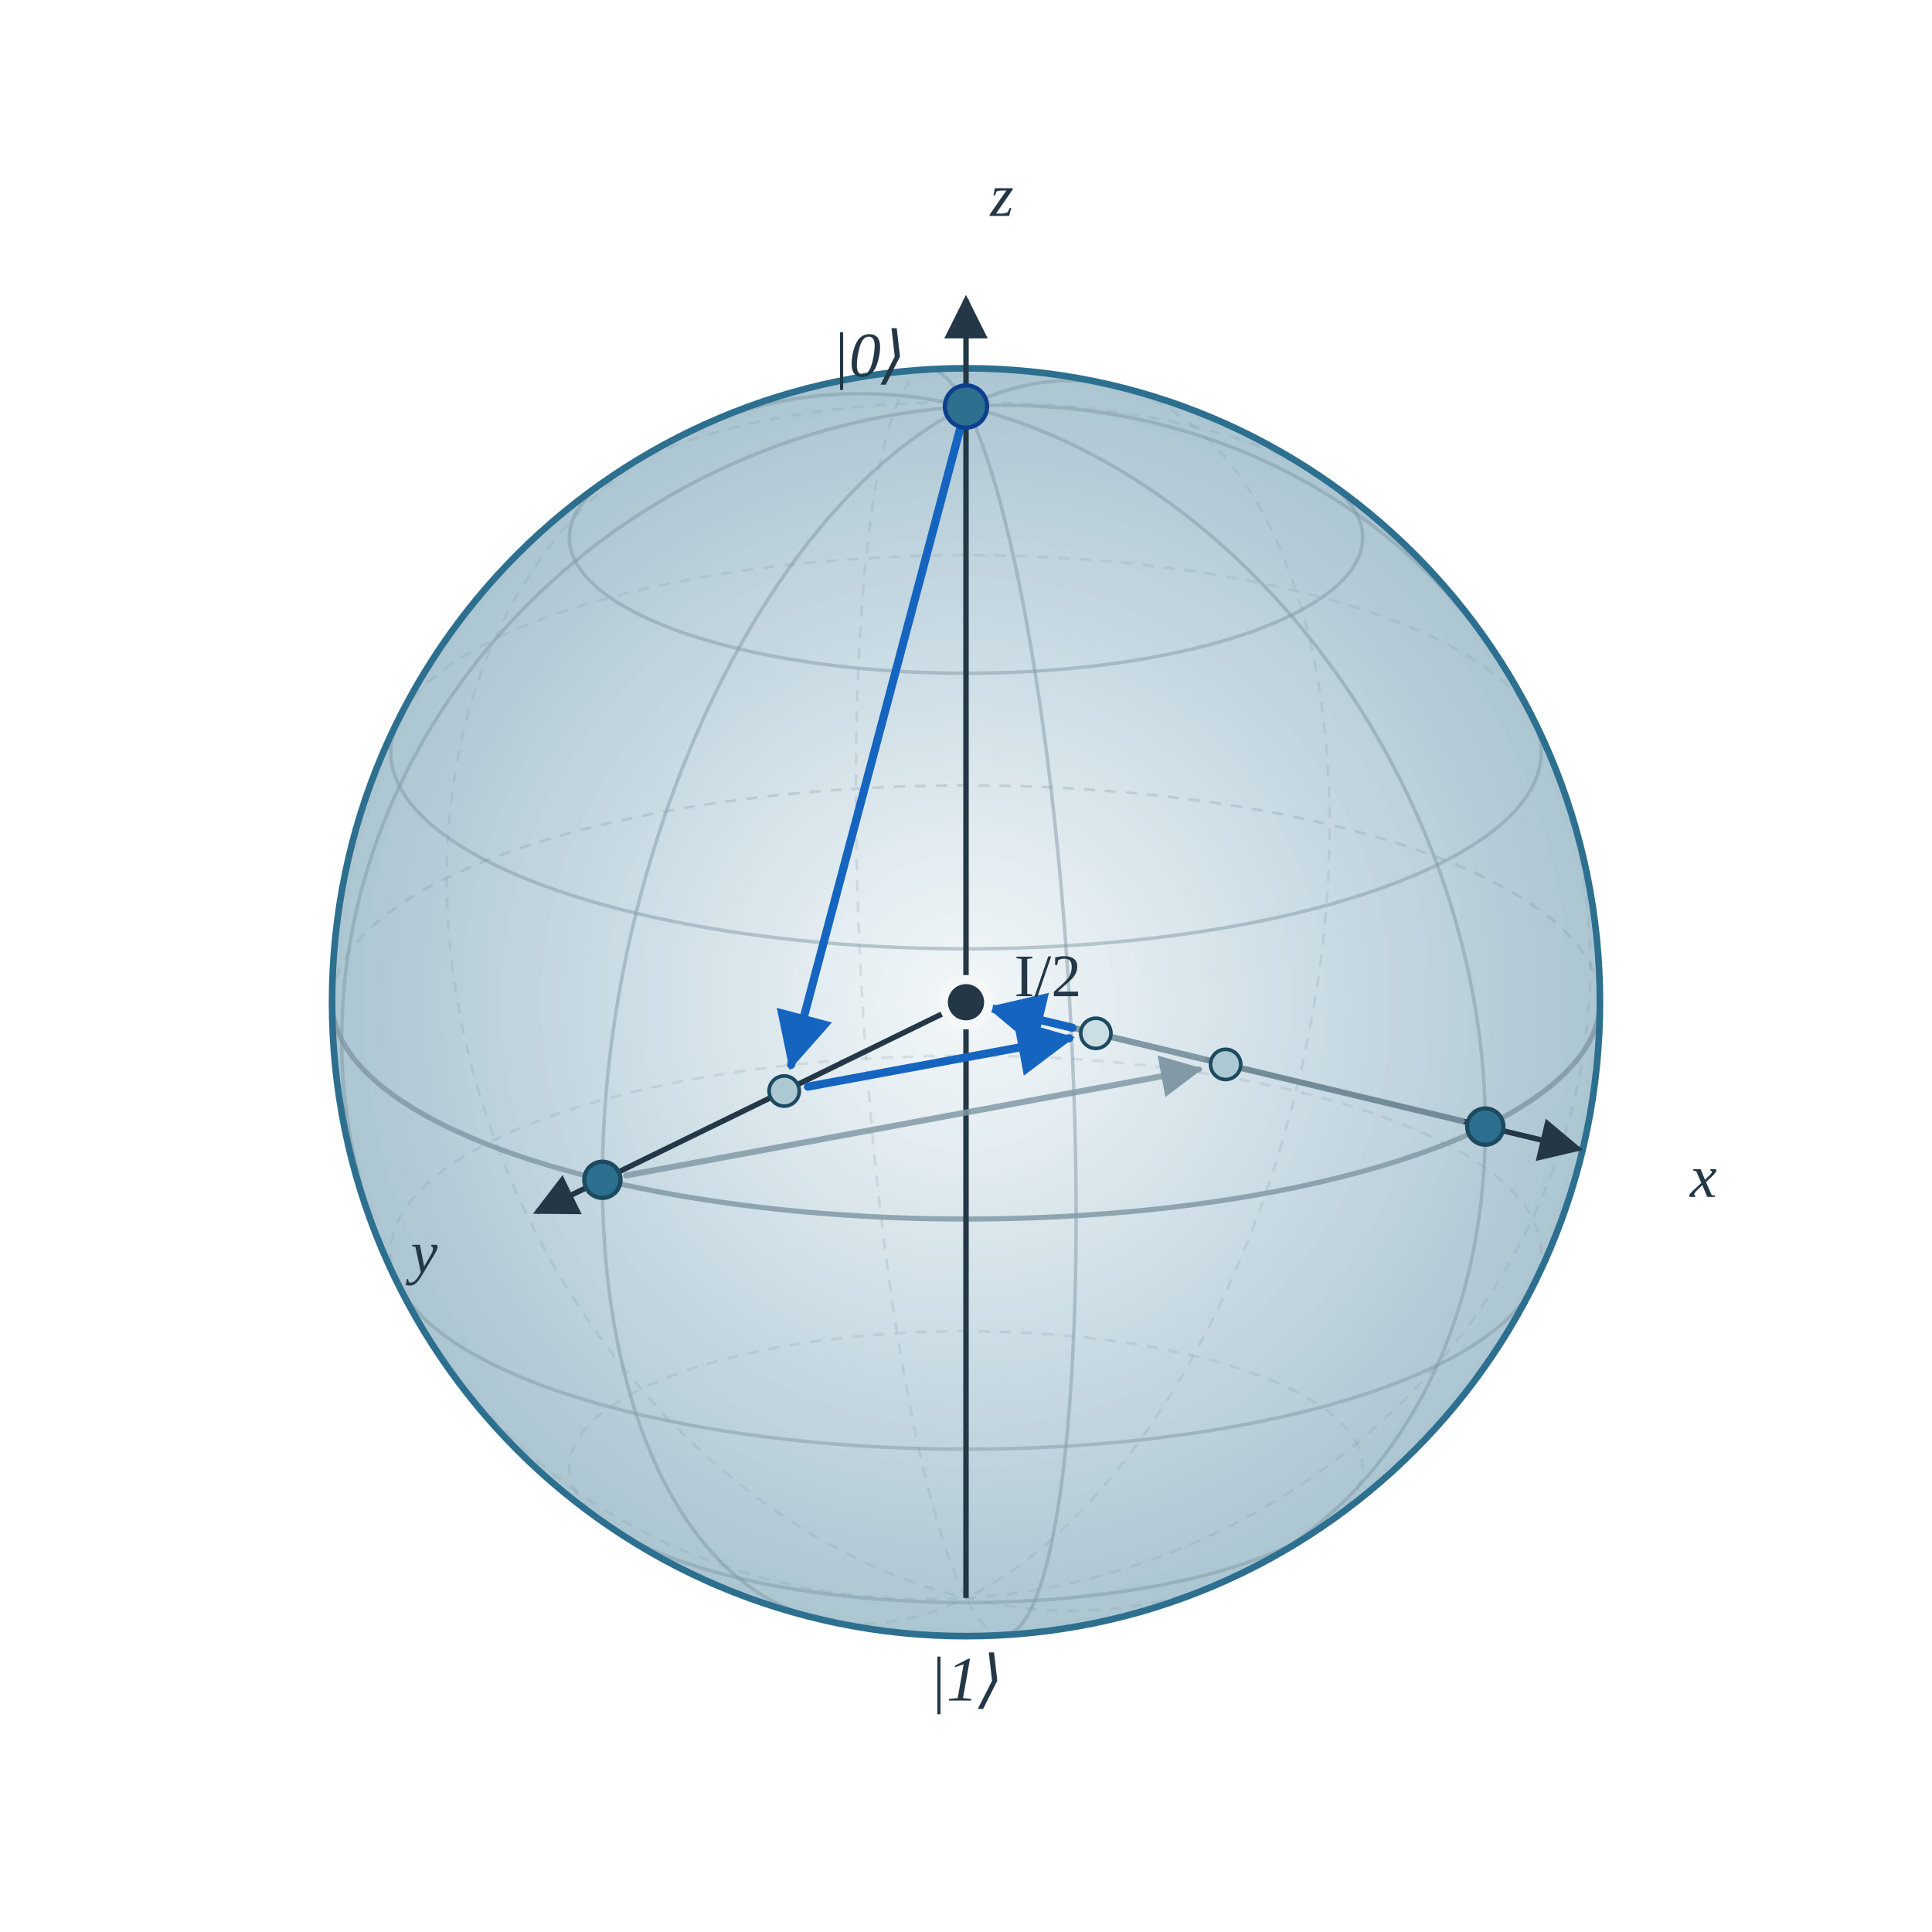
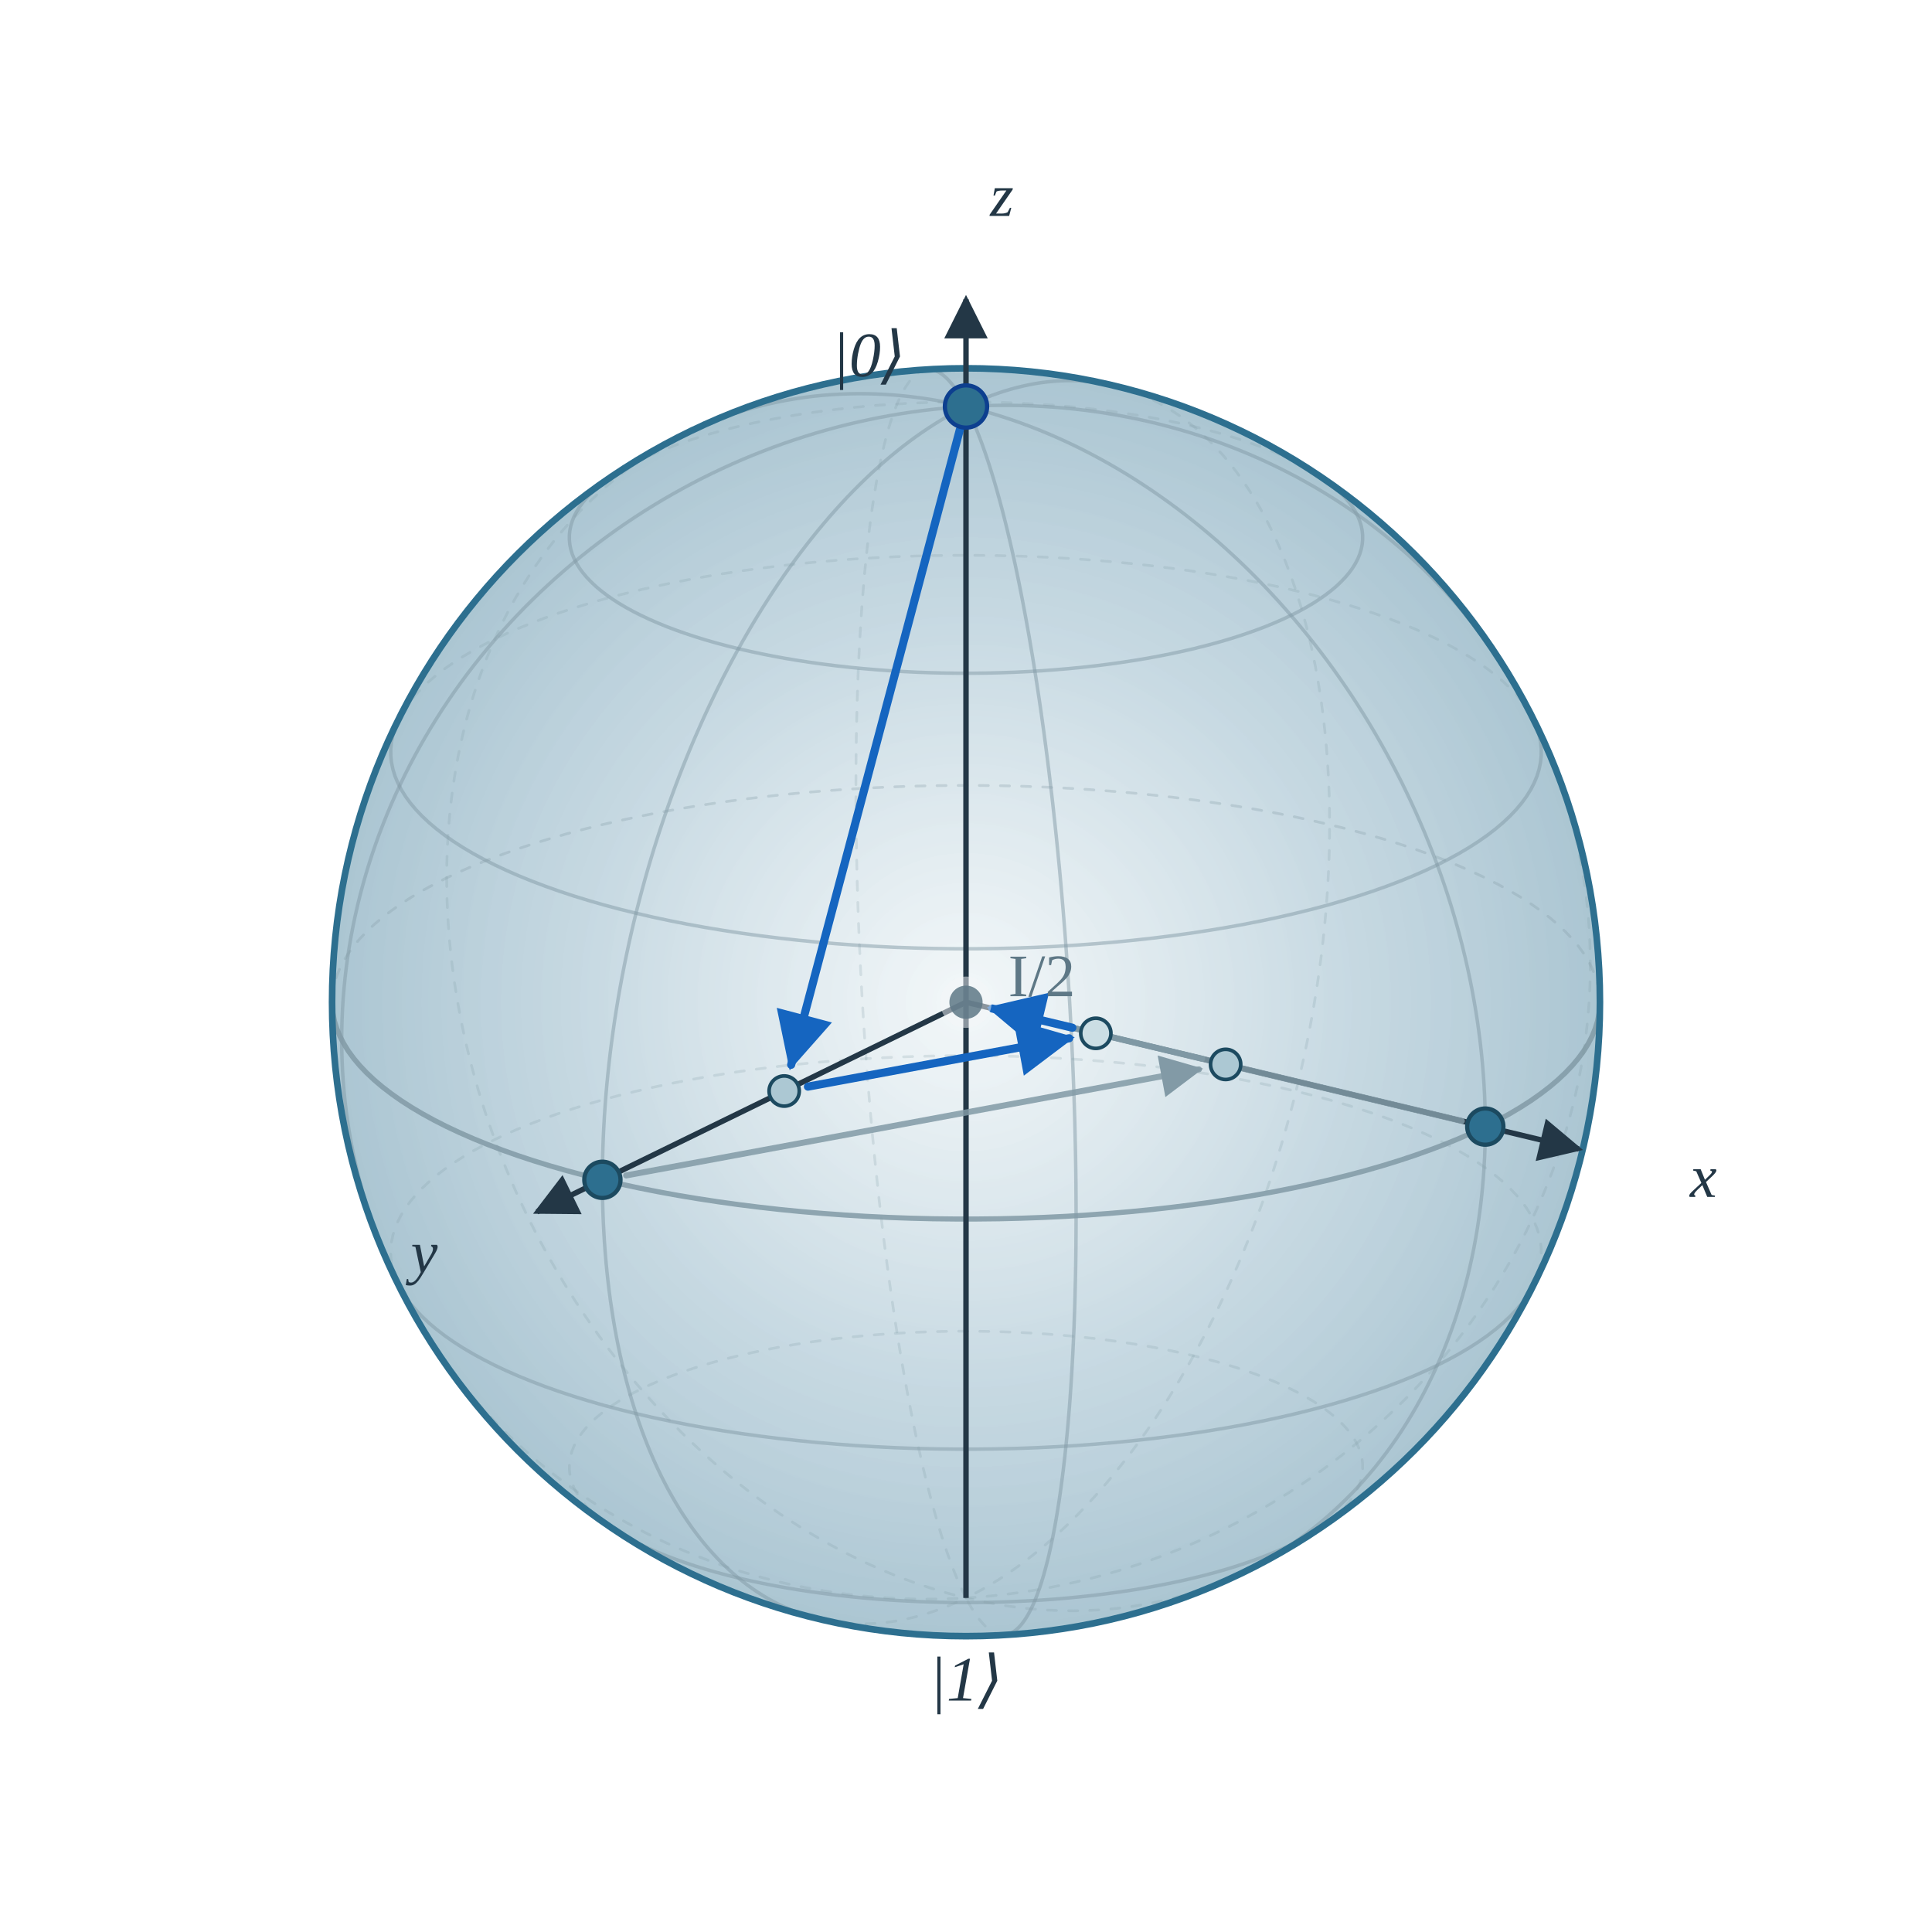
<svg xmlns="http://www.w3.org/2000/svg" viewBox="0 0 640 640" font-family="Georgia, 'Times New Roman', serif" role="img" aria-label="The maximal qubit root S driving Bloch vectors to the centre in stages" data-cx="320" data-cy="332" data-r="210" data-alpha-deg="35" data-elev-deg="20">
  <defs>
    <marker id="arrow" viewBox="0 0 10 10" refX="9" refY="5" markerWidth="8" markerHeight="8" orient="auto-start-reverse">
      <path d="M 0 0 L 10 5 L 0 10 z" fill="#233746" />
    </marker>
    <marker id="arrowG" viewBox="0 0 10 10" refX="9" refY="5" markerWidth="7" markerHeight="7" orient="auto-start-reverse">
      <path d="M 0 0 L 10 5 L 0 10 z" fill="#829aa6" />
    </marker>
    <marker id="arrowB" viewBox="0 0 10 10" refX="9" refY="5" markerWidth="7" markerHeight="7" orient="auto-start-reverse">
      <path d="M 0 0 L 10 5 L 0 10 z" fill="#1565c0" />
    </marker>
    <radialGradient id="purity" cx="320" cy="332" r="210" gradientUnits="userSpaceOnUse">
      <stop offset="0%" stop-color="#d6e5ea" stop-opacity="0.30" />
      <stop offset="60%" stop-color="#5f93ad" stop-opacity="0.35" />
      <stop offset="100%" stop-color="#2d6f8f" stop-opacity="0.40" />
    </radialGradient>
  </defs>
  <circle cx="320.0" cy="332.0" r="210.0" fill="url(#purity)" stroke="none" />
  <g>
    <polyline points="439.10,159.08 440.97,160.52 442.69,161.97 444.25,163.45 445.67,164.94 446.94,166.45 448.05,167.97 449.00,169.50 449.80,171.05 450.43,172.60 450.91,174.16 451.23,175.73 451.39,177.29 451.39,178.86 451.23,180.43 450.91,182.00 450.43,183.56 449.80,185.11 449.00,186.65 448.05,188.19 446.94,189.71 445.67,191.22 444.25,192.71 442.69,194.19 440.97,195.64 439.10,197.07 437.09,198.48 434.94,199.87 432.64,201.23 430.21,202.56 427.65,203.86 424.95,205.13 422.13,206.36 419.18,207.57 416.11,208.73 412.92,209.86 409.62,210.95 406.22,212.00 402.70,213.01 399.09,213.97 395.38,214.90 391.57,215.77 387.68,216.60 383.71,217.39 379.66,218.13 375.54,218.81 371.35,219.45 367.09,220.04 362.78,220.58 358.42,221.06 354.01,221.49 349.56,221.87 345.07,222.20 340.56,222.47 336.02,222.69 331.45,222.85 326.88,222.96 322.29,223.02 317.71,223.02 313.12,222.96 308.55,222.85 303.98,222.69 299.44,222.47 294.93,222.20 290.44,221.87 285.99,221.49 281.58,221.06 277.22,220.58 272.91,220.04 268.65,219.45 264.46,218.81 260.34,218.13 256.29,217.39 252.32,216.60 248.43,215.77 244.62,214.90 240.91,213.97 237.30,213.01 233.78,212.00 230.38,210.95 227.08,209.86 223.89,208.73 220.82,207.57 217.87,206.36 215.05,205.13 212.35,203.86 209.79,202.56 207.36,201.23 205.06,199.87 202.91,198.48 200.90,197.07 199.03,195.64 197.31,194.19 195.75,192.71 194.33,191.22 193.06,189.71 191.95,188.19 191.00,186.65 190.20,185.11 189.57,183.56 189.09,182.00 188.77,180.43 188.61,178.86 188.61,177.29 188.77,175.73 189.09,174.16 189.57,172.60 190.20,171.05 191.00,169.50 191.95,167.97 193.06,166.45 194.33,164.94 195.75,163.45 197.31,161.97 199.03,160.52 200.90,159.08 202.91,157.67" fill="none" stroke="#829aa6" stroke-width="1.15" stroke-opacity="0.5" stroke-linecap="round" stroke-linejoin="round" />
    <polyline points="202.91,157.67 205.06,156.29 207.36,154.93 209.79,153.60 212.35,152.30 215.05,151.03 217.87,149.79 220.82,148.59 223.89,147.43 227.08,146.30 230.38,145.21 233.78,144.16 237.30,143.15 240.91,142.18 244.62,141.26 248.43,140.38 252.32,139.55 256.29,138.77 260.34,138.03 264.46,137.34 268.65,136.71 272.91,136.12 277.22,135.58 281.58,135.10 285.99,134.66 290.44,134.28 294.93,133.96 299.44,133.69 303.98,133.47 308.55,133.30 313.12,133.19 317.71,133.14 322.29,133.14 326.88,133.19 331.45,133.30 336.02,133.47 340.56,133.69 345.07,133.96 349.56,134.28 354.01,134.66 358.42,135.10 362.78,135.58 367.09,136.12 371.35,136.71 375.54,137.34 379.66,138.03 383.71,138.77 387.68,139.55 391.57,140.38 395.38,141.26 399.09,142.18 402.70,143.15 406.22,144.16 409.62,145.21 412.92,146.30 416.11,147.43 419.18,148.59 422.13,149.79 424.95,151.03 427.65,152.30 430.21,153.60 432.64,154.93 434.94,156.29 437.09,157.67 439.10,159.08" fill="none" stroke="#829aa6" stroke-width="0.9" stroke-opacity="0.22" stroke-dasharray="3,4" stroke-linecap="round" stroke-linejoin="round" />
    <polyline points="508.23,238.92 509.16,241.18 509.85,243.44 510.32,245.71 510.55,247.98 510.55,250.26 510.32,252.53 509.85,254.80 509.16,257.06 508.23,259.32 507.08,261.56 505.70,263.78 504.09,265.99 502.25,268.18 500.20,270.34 497.92,272.48 495.43,274.59 492.72,276.67 489.81,278.71 486.69,280.72 483.36,282.69 479.83,284.62 476.11,286.51 472.20,288.35 468.11,290.14 463.83,291.88 459.38,293.57 454.76,295.21 449.98,296.79 445.03,298.31 439.94,299.78 434.69,301.18 429.31,302.51 423.80,303.79 418.16,304.99 412.40,306.13 406.52,307.20 400.54,308.19 394.47,309.12 388.30,309.97 382.05,310.75 375.72,311.45 369.33,312.08 362.87,312.63 356.36,313.10 349.81,313.50 343.23,313.82 336.61,314.05 329.97,314.21 323.33,314.29 316.67,314.29 310.03,314.21 303.39,314.05 296.77,313.82 290.19,313.50 283.64,313.10 277.13,312.63 270.67,312.08 264.28,311.45 257.95,310.75 251.70,309.97 245.53,309.12 239.46,308.19 233.48,307.20 227.60,306.13 221.84,304.99 216.20,303.79 210.69,302.51 205.31,301.18 200.06,299.78 194.97,298.31 190.02,296.79 185.24,295.21 180.62,293.57 176.17,291.88 171.89,290.14 167.80,288.35 163.89,286.51 160.17,284.62 156.64,282.69 153.31,280.72 150.19,278.71 147.28,276.67 144.57,274.59 142.08,272.48 139.80,270.34 137.75,268.18 135.91,265.99 134.30,263.78 132.92,261.56 131.77,259.32 130.84,257.06 130.15,254.80 129.68,252.53 129.45,250.26 129.45,247.98 129.68,245.71 130.15,243.44 130.84,241.18 131.77,238.92 132.92,236.68" fill="none" stroke="#829aa6" stroke-width="1.15" stroke-opacity="0.5" stroke-linecap="round" stroke-linejoin="round" />
    <polyline points="132.92,236.68 134.30,234.46 135.91,232.25 137.75,230.06 139.80,227.90 142.08,225.76 144.57,223.65 147.28,221.57 150.19,219.53 153.31,217.52 156.64,215.55 160.17,213.62 163.89,211.73 167.80,209.89 171.89,208.10 176.17,206.36 180.62,204.66 185.24,203.03 190.02,201.45 194.97,199.93 200.06,198.46 205.31,197.06 210.69,195.72 216.20,194.45 221.84,193.25 227.60,192.11 233.48,191.04 239.46,190.04 245.53,189.12 251.70,188.27 257.95,187.49 264.28,186.79 270.67,186.16 277.13,185.61 283.64,185.13 290.19,184.74 296.77,184.42 303.39,184.18 310.03,184.03 316.67,183.95 323.33,183.95 329.97,184.03 336.61,184.18 343.23,184.42 349.81,184.74 356.36,185.13 362.87,185.61 369.33,186.16 375.72,186.79 382.05,187.49 388.30,188.27 394.47,189.12 400.54,190.04 406.52,191.04 412.40,192.11 418.16,193.25 423.80,194.45 429.31,195.72 434.69,197.06 439.94,198.46 445.03,199.93 449.98,201.45 454.76,203.03 459.38,204.66 463.83,206.36 468.11,208.10 472.20,209.89 476.11,211.73 479.83,213.62 483.36,215.55 486.69,217.52 489.81,219.53 492.72,221.57 495.43,223.65 497.92,225.76 500.20,227.90 502.25,230.06 504.09,232.25 505.70,234.46 507.08,236.68 508.23,238.92" fill="none" stroke="#829aa6" stroke-width="0.9" stroke-opacity="0.22" stroke-dasharray="3,4" stroke-linecap="round" stroke-linejoin="round" />
    <polyline points="529.97,333.25 529.71,335.76 529.20,338.26 528.43,340.75 527.41,343.24 526.14,345.70 524.62,348.16 522.84,350.59 520.82,353.00 518.56,355.38 516.05,357.74 513.31,360.06 510.32,362.35 507.11,364.61 503.67,366.82 500.01,368.99 496.12,371.12 492.02,373.20 487.71,375.22 483.20,377.20 478.49,379.12 473.58,380.98 468.49,382.79 463.22,384.53 457.77,386.21 452.16,387.82 446.38,389.36 440.45,390.83 434.37,392.24 428.16,393.57 421.81,394.82 415.34,396.00 408.75,397.09 402.05,398.11 395.26,399.05 388.37,399.91 381.40,400.69 374.35,401.38 367.24,401.98 360.07,402.50 352.85,402.94 345.59,403.29 338.30,403.55 330.99,403.73 323.67,403.81 316.33,403.81 309.01,403.73 301.70,403.55 294.41,403.29 287.15,402.94 279.93,402.50 272.76,401.98 265.65,401.38 258.60,400.69 251.63,399.91 244.74,399.05 237.95,398.11 231.25,397.09 224.66,396.00 218.19,394.82 211.84,393.57 205.63,392.24 199.55,390.83 193.62,389.36 187.84,387.82 182.23,386.21 176.78,384.53 171.51,382.79 166.42,380.98 161.51,379.12 156.80,377.20 152.29,375.22 147.98,373.20 143.88,371.12 139.99,368.99 136.33,366.82 132.89,364.61 129.68,362.35 126.69,360.06 123.95,357.74 121.44,355.38 119.18,353.00 117.16,350.59 115.38,348.16 113.86,345.70 112.59,343.24 111.57,340.75 110.80,338.26 110.29,335.76 110.03,333.25 110.03,330.75" fill="none" stroke="#829aa6" stroke-width="1.7" stroke-opacity="0.85" stroke-linecap="round" stroke-linejoin="round" />
    <polyline points="110.03,330.75 110.29,328.24 110.80,325.74 111.57,323.25 112.59,320.76 113.86,318.30 115.38,315.84 117.16,313.41 119.18,311.00 121.44,308.62 123.95,306.26 126.69,303.94 129.68,301.65 132.89,299.39 136.33,297.18 139.99,295.01 143.88,292.88 147.98,290.80 152.29,288.78 156.80,286.80 161.51,284.88 166.42,283.02 171.51,281.21 176.78,279.47 182.23,277.79 187.84,276.18 193.62,274.64 199.55,273.17 205.63,271.76 211.84,270.43 218.19,269.18 224.66,268.00 231.25,266.91 237.95,265.89 244.74,264.95 251.63,264.09 258.60,263.31 265.65,262.62 272.76,262.02 279.93,261.50 287.15,261.06 294.41,260.71 301.70,260.45 309.01,260.27 316.33,260.19 323.67,260.19 330.99,260.27 338.30,260.45 345.59,260.71 352.85,261.06 360.07,261.50 367.24,262.02 374.35,262.62 381.40,263.31 388.37,264.09 395.26,264.95 402.05,265.89 408.75,266.91 415.34,268.00 421.81,269.18 428.16,270.43 434.37,271.76 440.45,273.17 446.38,274.64 452.16,276.18 457.77,277.79 463.22,279.47 468.49,281.21 473.58,283.02 478.49,284.88 483.20,286.80 487.71,288.78 492.02,290.80 496.12,292.88 500.01,295.01 503.67,297.18 507.11,299.39 510.32,301.65 513.31,303.94 516.05,306.26 518.56,308.62 520.82,311.00 522.84,313.41 524.62,315.84 526.14,318.30 527.41,320.76 528.43,323.25 529.20,325.74 529.71,328.24 529.97,330.75 529.97,333.25" fill="none" stroke="#829aa6" stroke-width="0.9" stroke-opacity="0.3" stroke-dasharray="3,4" stroke-linecap="round" stroke-linejoin="round" />
    <polyline points="507.08,427.32 505.70,429.54 504.09,431.75 502.25,433.94 500.20,436.10 497.92,438.24 495.43,440.35 492.72,442.43 489.81,444.47 486.69,446.48 483.36,448.45 479.83,450.38 476.11,452.27 472.20,454.11 468.11,455.90 463.83,457.64 459.38,459.34 454.76,460.97 449.98,462.55 445.03,464.07 439.94,465.54 434.69,466.94 429.31,468.28 423.80,469.55 418.16,470.75 412.40,471.89 406.52,472.96 400.54,473.96 394.47,474.88 388.30,475.73 382.05,476.51 375.72,477.21 369.33,477.84 362.87,478.39 356.36,478.87 349.81,479.26 343.23,479.58 336.61,479.82 329.97,479.97 323.33,480.05 316.67,480.05 310.03,479.97 303.39,479.82 296.77,479.58 290.19,479.26 283.64,478.87 277.13,478.39 270.67,477.84 264.28,477.21 257.95,476.51 251.70,475.73 245.53,474.88 239.46,473.96 233.48,472.96 227.60,471.89 221.84,470.75 216.20,469.55 210.69,468.28 205.31,466.94 200.06,465.54 194.97,464.07 190.02,462.55 185.24,460.97 180.62,459.34 176.17,457.64 171.89,455.90 167.80,454.11 163.89,452.27 160.17,450.38 156.64,448.45 153.31,446.48 150.19,444.47 147.28,442.43 144.57,440.35 142.08,438.24 139.80,436.10 137.75,433.94 135.91,431.75 134.30,429.54 132.92,427.32 131.77,425.08" fill="none" stroke="#829aa6" stroke-width="1.15" stroke-opacity="0.5" stroke-linecap="round" stroke-linejoin="round" />
    <polyline points="131.77,425.08 130.84,422.82 130.15,420.56 129.68,418.29 129.45,416.02 129.45,413.74 129.68,411.47 130.15,409.20 130.84,406.94 131.77,404.68 132.92,402.44 134.30,400.22 135.91,398.01 137.75,395.82 139.80,393.66 142.08,391.52 144.57,389.41 147.28,387.33 150.19,385.29 153.31,383.28 156.64,381.31 160.17,379.38 163.89,377.49 167.80,375.65 171.89,373.86 176.17,372.12 180.62,370.43 185.24,368.79 190.02,367.21 194.97,365.69 200.06,364.22 205.31,362.82 210.69,361.49 216.20,360.21 221.84,359.01 227.60,357.87 233.48,356.80 239.46,355.81 245.53,354.88 251.70,354.03 257.95,353.25 264.28,352.55 270.67,351.92 277.13,351.37 283.64,350.90 290.19,350.50 296.77,350.18 303.39,349.95 310.03,349.79 316.67,349.71 323.33,349.71 329.97,349.79 336.61,349.95 343.23,350.18 349.81,350.50 356.36,350.90 362.87,351.37 369.33,351.92 375.72,352.55 382.05,353.25 388.30,354.03 394.47,354.88 400.54,355.81 406.52,356.80 412.40,357.87 418.16,359.01 423.80,360.21 429.31,361.49 434.69,362.82 439.94,364.22 445.03,365.69 449.98,367.21 454.76,368.79 459.38,370.43 463.83,372.12 468.11,373.86 472.20,375.65 476.11,377.49 479.83,379.38 483.36,381.31 486.69,383.28 489.81,385.29 492.72,387.33 495.43,389.41 497.92,391.52 500.20,393.66 502.25,395.82 504.09,398.01 505.70,400.22 507.08,402.44 508.23,404.68 509.16,406.94 509.85,409.20 510.32,411.47 510.55,413.74 510.55,416.02 510.32,418.29 509.85,420.56 509.16,422.82 508.23,425.08 507.08,427.32" fill="none" stroke="#829aa6" stroke-width="0.9" stroke-opacity="0.22" stroke-dasharray="3,4" stroke-linecap="round" stroke-linejoin="round" />
    <polyline points="437.09,506.33 434.94,507.71 432.64,509.07 430.21,510.40 427.65,511.70 424.95,512.97 422.13,514.21 419.18,515.41 416.11,516.57 412.92,517.70 409.62,518.79 406.22,519.84 402.70,520.85 399.09,521.82 395.38,522.74 391.57,523.62 387.68,524.45 383.71,525.23 379.66,525.97 375.54,526.66 371.35,527.29 367.09,527.88 362.78,528.42 358.42,528.90 354.01,529.34 349.56,529.72 345.07,530.04 340.56,530.31 336.02,530.53 331.45,530.70 326.88,530.81 322.29,530.86 317.71,530.86 313.12,530.81 308.55,530.70 303.98,530.53 299.44,530.31 294.93,530.04 290.44,529.72 285.99,529.34 281.58,528.90 277.22,528.42 272.91,527.88 268.65,527.29 264.46,526.66 260.34,525.97 256.29,525.23 252.32,524.45 248.43,523.62 244.62,522.74 240.91,521.82 237.30,520.85 233.78,519.84 230.38,518.79 227.08,517.70 223.89,516.57 220.82,515.41 217.87,514.21 215.05,512.97 212.35,511.70 209.79,510.40 207.36,509.07 205.06,507.71 202.91,506.33 200.90,504.92" fill="none" stroke="#829aa6" stroke-width="1.15" stroke-opacity="0.5" stroke-linecap="round" stroke-linejoin="round" />
    <polyline points="200.90,504.92 199.03,503.48 197.31,502.03 195.75,500.55 194.33,499.06 193.06,497.55 191.95,496.03 191.00,494.50 190.20,492.95 189.57,491.40 189.09,489.84 188.77,488.27 188.61,486.71 188.61,485.14 188.77,483.57 189.09,482.00 189.57,480.44 190.20,478.89 191.00,477.35 191.95,475.81 193.06,474.29 194.33,472.78 195.75,471.29 197.31,469.81 199.03,468.36 200.90,466.93 202.91,465.52 205.06,464.13 207.36,462.77 209.79,461.44 212.35,460.14 215.05,458.87 217.87,457.64 220.82,456.43 223.89,455.27 227.08,454.14 230.38,453.05 233.78,452.00 237.30,450.99 240.91,450.03 244.62,449.10 248.43,448.23 252.32,447.40 256.29,446.61 260.34,445.87 264.46,445.19 268.65,444.55 272.91,443.96 277.22,443.42 281.58,442.94 285.99,442.51 290.44,442.13 294.93,441.80 299.44,441.53 303.98,441.31 308.55,441.15 313.12,441.04 317.71,440.98 322.29,440.98 326.88,441.04 331.45,441.15 336.02,441.31 340.56,441.53 345.07,441.80 349.56,442.13 354.01,442.51 358.42,442.94 362.78,443.42 367.09,443.96 371.35,444.55 375.54,445.19 379.66,445.87 383.71,446.61 387.68,447.40 391.57,448.23 395.38,449.10 399.09,450.03 402.70,450.99 406.22,452.00 409.62,453.05 412.92,454.14 416.11,455.27 419.18,456.43 422.13,457.64 424.95,458.87 427.65,460.14 430.21,461.44 432.64,462.77 434.94,464.13 437.09,465.52 439.10,466.93 440.97,468.36 442.69,469.81 444.25,471.29 445.67,472.78 446.94,474.29 448.05,475.81 449.00,477.35 449.80,478.89 450.43,480.44 450.91,482.00 451.23,483.57 451.39,485.14 451.39,486.71 451.23,488.27 450.91,489.84 450.43,491.40 449.80,492.95 449.00,494.50 448.05,496.03 446.94,497.55 445.67,499.06 444.25,500.55 442.69,502.03 440.97,503.48 439.10,504.92 437.09,506.33" fill="none" stroke="#829aa6" stroke-width="0.9" stroke-opacity="0.22" stroke-dasharray="3,4" stroke-linecap="round" stroke-linejoin="round" />
  </g>
  <g>
    <polyline points="320.00,134.66 323.00,135.41 326.00,136.22 329.00,137.09 332.00,138.02 334.99,139.01 337.98,140.05 340.96,141.16 343.94,142.32 346.91,143.54 349.87,144.82 352.82,146.15 355.77,147.54 358.70,148.99 361.62,150.49 364.52,152.05 367.42,153.66 370.29,155.33 373.16,157.05 376.00,158.83 378.83,160.66 381.65,162.54 384.44,164.47 387.21,166.45 389.97,168.48 392.70,170.56 395.41,172.70 398.10,174.88 400.76,177.10 403.40,179.38 406.01,181.70 408.60,184.07 411.16,186.48 413.69,188.94 416.19,191.44 418.67,193.98 421.11,196.57 423.53,199.19 425.91,201.86 428.26,204.57 430.57,207.31 432.86,210.10 435.11,212.92 437.32,215.77 439.50,218.67 441.64,221.59 443.74,224.55 445.81,227.55 447.84,230.57 449.83,233.63 451.78,236.71 453.69,239.83 455.56,242.97 457.38,246.14 459.17,249.34 460.91,252.56 462.61,255.81 464.27,259.07 465.88,262.36 467.45,265.68 468.98,269.01 470.45,272.36 471.89,275.73 473.27,279.12 474.61,282.52 475.90,285.94 477.15,289.37 478.35,292.82 479.50,296.27 480.60,299.74 481.65,303.22 482.65,306.71 483.60,310.20 484.51,313.70 485.36,317.21 486.16,320.72 486.91,324.23 487.61,327.75 488.26,331.27 488.86,334.79 489.41,338.30 489.90,341.82 490.35,345.33 490.74,348.84 491.08,352.34 491.37,355.84 491.60,359.33 491.79,362.81 491.92,366.28 492.00,369.75 492.02,373.20 492.00,376.63 491.92,380.06 491.79,383.47 491.60,386.86 491.37,390.24 491.08,393.60 490.74,396.94 490.35,400.26 489.90,403.56 489.41,406.84 488.86,410.09 488.26,413.32 487.61,416.53 486.91,419.71 486.16,422.87 485.36,425.99 484.51,429.09 483.60,432.16 482.65,435.20 481.65,438.20 480.60,441.18 479.50,444.12 478.35,447.03 477.15,449.90 475.90,452.73 474.61,455.53 473.27,458.29 471.89,461.02 470.45,463.70 468.98,466.35 467.45,468.95 465.88,471.51 464.27,474.03 462.61,476.50 460.91,478.93 459.17,481.32 457.38,483.66 455.56,485.96 453.69,488.20 451.78,490.40 449.83,492.56 447.84,494.66 445.81,496.71 443.74,498.72 441.64,500.67 439.50,502.57 437.32,504.42 435.11,506.21 432.86,507.96 430.57,509.65 428.26,511.28 425.91,512.87 423.53,514.39 421.11,515.86 418.67,517.28 416.19,518.64 413.69,519.94 411.16,521.18" fill="none" stroke="#829aa6" stroke-width="1.15" stroke-opacity="0.5" stroke-linecap="round" stroke-linejoin="round" />
    <polyline points="411.16,521.18 408.60,522.37 406.01,523.50 403.40,524.57 400.76,525.58 398.10,526.53 395.41,527.42 392.70,528.26 389.97,529.03 387.21,529.75 384.44,530.40 381.65,530.99 378.83,531.52 376.00,532.00 373.16,532.41 370.29,532.76 367.42,533.05 364.52,533.27 361.62,533.44 358.70,533.54 355.77,533.59 352.82,533.57 349.87,533.49 346.91,533.35 343.94,533.15 340.96,532.89 337.98,532.56 334.99,532.18 332.00,531.73 329.00,531.22 326.00,530.65 323.00,530.02 320.00,529.34" fill="none" stroke="#829aa6" stroke-width="0.9" stroke-opacity="0.22" stroke-dasharray="3,4" stroke-linecap="round" stroke-linejoin="round" />
    <polyline points="320.00,134.66 320.64,135.93 321.27,137.25 321.91,138.64 322.54,140.08 323.18,141.58 323.81,143.14 324.44,144.76 325.08,146.43 325.70,148.16 326.33,149.95 326.96,151.79 327.58,153.68 328.20,155.63 328.82,157.64 329.44,159.70 330.05,161.81 330.66,163.97 331.27,166.18 331.87,168.44 332.47,170.76 333.07,173.12 333.66,175.53 334.25,177.99 334.83,180.49 335.41,183.05 335.99,185.64 336.56,188.28 337.12,190.97 337.68,193.70 338.23,196.47 338.78,199.28 339.32,202.13 339.86,205.02 340.39,207.95 340.92,210.92 341.43,213.93 341.95,216.97 342.45,220.05 342.95,223.16 343.44,226.30 343.92,229.47 344.40,232.68 344.87,235.92 345.33,239.18 345.79,242.48 346.23,245.80 346.67,249.15 347.10,252.52 347.52,255.92 347.93,259.34 348.34,262.78 348.74,266.25 349.12,269.73 349.50,273.23 349.87,276.75 350.23,280.29 350.58,283.85 350.93,287.41 351.26,290.99 351.58,294.59 351.89,298.19 352.20,301.81 352.49,305.44 352.78,309.07 353.05,312.71 353.31,316.35 353.57,320.01 353.81,323.66 354.04,327.32 354.27,330.97 354.48,334.63 354.68,338.29 354.87,341.95 355.05,345.60 355.22,349.25 355.38,352.89 355.53,356.53 355.67,360.16 355.80,363.78 355.91,367.39 356.02,370.99 356.11,374.58 356.19,378.16 356.27,381.72 356.33,385.26 356.38,388.80 356.42,392.31 356.44,395.80 356.46,399.28 356.47,402.73 356.46,406.17 356.44,409.58 356.42,412.96 356.38,416.33 356.33,419.66 356.27,422.97 356.19,426.25 356.11,429.51 356.02,432.73 355.91,435.93 355.80,439.09 355.67,442.22 355.53,445.31 355.38,448.37 355.22,451.40 355.05,454.39 354.87,457.34 354.68,460.25 354.48,463.13 354.27,465.96 354.04,468.75 353.81,471.51 353.57,474.22 353.31,476.88 353.05,479.50 352.78,482.08 352.49,484.61 352.20,487.10 351.89,489.53 351.58,491.92 351.26,494.27 350.93,496.56 350.58,498.80 350.23,500.99 349.87,503.13 349.50,505.22 349.12,507.25 348.74,509.23 348.34,511.16 347.93,513.03 347.52,514.85 347.10,516.61 346.67,518.31 346.23,519.96 345.79,521.55 345.33,523.09 344.87,524.56 344.40,525.98 343.92,527.34 343.44,528.63 342.95,529.87 342.45,531.05 341.95,532.17 341.43,533.22 340.92,534.22 340.39,535.15 339.86,536.02 339.32,536.83 338.78,537.58 338.23,538.26 337.68,538.89 337.12,539.44 336.56,539.94 335.99,540.37 335.41,540.74 334.83,541.04 334.25,541.29 333.66,541.46 333.07,541.58 332.47,541.63" fill="none" stroke="#829aa6" stroke-width="1.15" stroke-opacity="0.5" stroke-linecap="round" stroke-linejoin="round" />
    <polyline points="332.47,541.63 331.87,541.61 331.27,541.53 330.66,541.39 330.05,541.19 329.44,540.92 328.82,540.59 328.20,540.19 327.58,539.73 326.96,539.21 326.33,538.62 325.70,537.97 325.08,537.26 324.44,536.48 323.81,535.65 323.18,534.75 322.54,533.79 321.91,532.77 321.27,531.68 320.64,530.54 320.00,529.34" fill="none" stroke="#829aa6" stroke-width="0.9" stroke-opacity="0.22" stroke-dasharray="3,4" stroke-linecap="round" stroke-linejoin="round" />
    <polyline points="320.00,134.66 317.90,135.72 315.80,136.84 313.70,138.01 311.60,139.25 309.50,140.54 307.41,141.90 305.32,143.31 303.24,144.77 301.16,146.30 299.08,147.88 297.02,149.52 294.96,151.21 292.90,152.96 290.86,154.76 288.82,156.62 286.80,158.53 284.78,160.49 282.78,162.50 280.78,164.57 278.80,166.69 276.83,168.86 274.88,171.07 272.94,173.34 271.01,175.66 269.10,178.02 267.20,180.43 265.32,182.88 263.45,185.38 261.60,187.93 259.77,190.52 257.96,193.15 256.17,195.83 254.40,198.54 252.64,201.30 250.91,204.10 249.20,206.93 247.51,209.81 245.84,212.72 244.20,215.67 242.58,218.65 240.98,221.67 239.40,224.72 237.85,227.80 236.33,230.92 234.83,234.07 233.35,237.24 231.91,240.45 230.49,243.68 229.09,246.94 227.73,250.23 226.39,253.54 225.08,256.87 223.80,260.23 222.55,263.61 221.33,267.01 220.14,270.43 218.98,273.87 217.85,277.32 216.75,280.80 215.69,284.28 214.65,287.79 213.65,291.30 212.68,294.83 211.74,298.37 210.83,301.93 209.96,305.48 209.12,309.05 208.32,312.63 207.55,316.21 206.81,319.79 206.11,323.38 205.44,326.98 204.81,330.57 204.22,334.16 203.65,337.76 203.13,341.35 202.64,344.94 202.18,348.52 201.76,352.10 201.38,355.67 201.03,359.24 200.72,362.80 200.45,366.35 200.21,369.89 200.01,373.41 199.84,376.93 199.71,380.43 199.62,383.91 199.57,387.38 199.55,390.83 199.57,394.27 199.62,397.69 199.71,401.08 199.84,404.46 200.01,407.81 200.21,411.14 200.45,414.45 200.72,417.73 201.03,420.98 201.38,424.21 201.76,427.41 202.18,430.58 202.64,433.72 203.13,436.83 203.65,439.90 204.22,442.95 204.81,445.96 205.44,448.94 206.11,451.88 206.81,454.78 207.55,457.65 208.32,460.47 209.12,463.26 209.96,466.01 210.83,468.72 211.74,471.39 212.68,474.01 213.65,476.59 214.65,479.13 215.69,481.62 216.75,484.07 217.85,486.47 218.98,488.82 220.14,491.12 221.33,493.38 222.55,495.59 223.80,497.75 225.08,499.85 226.39,501.91 227.73,503.91 229.09,505.87 230.49,507.77 231.91,509.61 233.35,511.40 234.83,513.14 236.33,514.82 237.85,516.45 239.40,518.02 240.98,519.53 242.58,520.99 244.20,522.38 245.84,523.72 247.51,525.01 249.20,526.23 250.91,527.39 252.64,528.50 254.40,529.54 256.17,530.53 257.96,531.45 259.77,532.31 261.60,533.12 263.45,533.86 265.32,534.54 267.20,535.16 269.10,535.71 271.01,536.21 272.94,536.64" fill="none" stroke="#829aa6" stroke-width="1.15" stroke-opacity="0.5" stroke-linecap="round" stroke-linejoin="round" />
    <polyline points="272.94,536.64 274.88,537.01 276.83,537.31 278.80,537.56 280.78,537.74 282.78,537.86 284.78,537.91 286.80,537.91 288.82,537.84 290.86,537.71 292.90,537.51 294.96,537.26 297.02,536.94 299.08,536.55 301.16,536.11 303.24,535.60 305.32,535.03 307.41,534.40 309.50,533.71 311.60,532.96 313.70,532.14 315.80,531.27 317.90,530.33 320.00,529.34" fill="none" stroke="#829aa6" stroke-width="0.9" stroke-opacity="0.22" stroke-dasharray="3,4" stroke-linecap="round" stroke-linejoin="round" />
    <polyline points="320.00,134.66 316.39,134.91 312.78,135.22 309.18,135.59 305.57,136.02 301.98,136.50 298.38,137.05 294.80,137.66 291.22,138.32 287.65,139.05 284.09,139.83 280.54,140.67 277.00,141.57 273.48,142.53 269.97,143.54 266.47,144.62 263.00,145.75 259.53,146.93 256.09,148.18 252.67,149.48 249.27,150.83 245.89,152.24 242.53,153.71 239.19,155.23 235.88,156.80 232.60,158.42 229.34,160.10 226.11,161.84 222.91,163.62 219.74,165.45 216.60,167.34 213.49,169.27 210.41,171.26 207.36,173.29 204.35,175.38 201.38,177.51 198.44,179.68 195.54,181.91 192.68,184.18 189.85,186.49 187.07,188.85 184.32,191.25 181.62,193.70 178.96,196.18 176.34,198.71 173.76,201.28 171.23,203.89 168.75,206.54 166.31,209.23 163.92,211.95 161.57,214.71 159.28,217.51 157.03,220.34 154.83,223.20 152.69,226.10 150.59,229.03 148.55,231.99 146.55,234.98 144.62,238.01 142.73,241.06 140.90,244.13 139.12,247.24 137.40,250.37 135.73,253.52 134.12,256.70 132.57,259.91 131.07,263.13 129.63,266.38 128.25,269.64 126.93,272.93 125.66,276.23 124.46,279.55 123.31,282.88 122.23,286.23 121.20,289.60 120.24,292.97 119.33,296.36 118.49,299.76 117.71,303.17 116.99,306.59 116.33,310.02 115.74,313.45 115.20,316.89 114.73,320.33 114.32,323.78 113.98,327.23 113.69,330.68 113.47,334.13 113.32,337.58 113.22,341.03 113.19,344.47 113.22,347.91 113.32,351.35 113.47,354.78 113.69,358.21 113.98,361.62 114.32,365.03 114.73,368.43 115.20,371.81 115.74,375.19 116.33,378.55 116.99,381.90 117.71,385.23 118.49,388.54 119.33,391.84 120.24,395.12 121.20,398.38 122.23,401.62 123.31,404.84 124.46,408.04 125.66,411.21 126.93,414.36 128.25,417.49 129.63,420.59 131.07,423.66 132.57,426.70 134.12,429.72" fill="none" stroke="#829aa6" stroke-width="1.15" stroke-opacity="0.5" stroke-linecap="round" stroke-linejoin="round" />
    <polyline points="134.12,429.72 135.73,432.70 137.40,435.66 139.12,438.58 140.90,441.47 142.73,444.33 144.62,447.15 146.55,449.94 148.55,452.69 150.59,455.40 152.69,458.08 154.83,460.72 157.03,463.32 159.28,465.88 161.57,468.40 163.92,470.88 166.31,473.31 168.75,475.70 171.23,478.05 173.76,480.36 176.34,482.62 178.96,484.83 181.62,486.99 184.32,489.11 187.07,491.18 189.85,493.21 192.68,495.18 195.54,497.11 198.44,498.98 201.38,500.80 204.35,502.57 207.36,504.29 210.41,505.96 213.49,507.57 216.60,509.13 219.74,510.64 222.91,512.09 226.11,513.49 229.34,514.83 232.60,516.12 235.88,517.35 239.19,518.52 242.53,519.64 245.89,520.70 249.27,521.70 252.67,522.64 256.09,523.53 259.53,524.36 263.00,525.13 266.47,525.84 269.97,526.49 273.48,527.08 277.00,527.62 280.54,528.09 284.09,528.50 287.65,528.86 291.22,529.15 294.80,529.38 298.38,529.56 301.98,529.67 305.57,529.72 309.18,529.72 312.78,529.65 316.39,529.52 320.00,529.34" fill="none" stroke="#829aa6" stroke-width="0.9" stroke-opacity="0.22" stroke-dasharray="3,4" stroke-linecap="round" stroke-linejoin="round" />
    <polyline points="320.00,134.66 317.00,133.98 314.00,133.35 311.00,132.78 308.00,132.27 305.01,131.82 302.02,131.44 299.04,131.11 296.06,130.85 293.09,130.65 290.13,130.51 287.18,130.43 284.23,130.41 281.30,130.46 278.38,130.56 275.48,130.73 272.58,130.95 269.71,131.24 266.84,131.59 264.00,132.00 261.17,132.48 258.35,133.01 255.56,133.60 252.79,134.25 250.03,134.97 247.30,135.74 244.59,136.58 241.90,137.47 239.24,138.42 236.60,139.43 233.99,140.50 231.40,141.63 228.84,142.82 226.31,144.06" fill="none" stroke="#829aa6" stroke-width="1.15" stroke-opacity="0.5" stroke-linecap="round" stroke-linejoin="round" />
    <polyline points="226.31,144.06 223.81,145.36 221.33,146.72 218.89,148.14 216.47,149.61 214.09,151.13 211.74,152.72 209.43,154.35 207.14,156.04 204.89,157.79 202.68,159.58 200.50,161.43 198.36,163.33 196.26,165.28 194.19,167.29 192.16,169.34 190.17,171.44 188.22,173.60 186.31,175.80 184.44,178.04 182.62,180.34 180.83,182.68 179.09,185.07 177.39,187.50 175.73,189.97 174.12,192.49 172.55,195.05 171.02,197.65 169.55,200.30 168.11,202.98 166.73,205.71 165.39,208.47 164.10,211.27 162.85,214.10 161.65,216.97 160.50,219.88 159.40,222.82 158.35,225.80 157.35,228.80 156.40,231.84 155.49,234.91 154.64,238.01 153.84,241.13 153.09,244.29 152.39,247.47 151.74,250.68 151.14,253.91 150.59,257.16 150.10,260.44 149.65,263.74 149.26,267.06 148.92,270.40 148.63,273.76 148.40,277.14 148.21,280.53 148.08,283.94 148.00,287.37 147.98,290.80 148.00,294.25 148.08,297.72 148.21,301.19 148.40,304.67 148.63,308.16 148.92,311.66 149.26,315.16 149.65,318.67 150.10,322.18 150.59,325.70 151.14,329.21 151.74,332.73 152.39,336.25 153.09,339.77 153.84,343.28 154.64,346.79 155.49,350.30 156.40,353.80 157.35,357.29 158.35,360.78 159.40,364.26 160.50,367.73 161.65,371.18 162.85,374.63 164.10,378.06 165.39,381.48 166.73,384.88 168.11,388.27 169.55,391.64 171.02,394.99 172.55,398.32 174.12,401.64 175.73,404.93 177.39,408.19 179.09,411.44 180.83,414.66 182.62,417.86 184.44,421.03 186.31,424.17 188.22,427.29 190.17,430.37 192.16,433.43 194.19,436.45 196.26,439.45 198.36,442.41 200.50,445.33 202.68,448.23 204.89,451.08 207.14,453.90 209.43,456.69 211.74,459.43 214.09,462.14 216.47,464.81 218.89,467.43 221.33,470.02 223.81,472.56 226.31,475.06 228.84,477.52 231.40,479.93 233.99,482.30 236.60,484.62 239.24,486.90 241.90,489.12 244.59,491.30 247.30,493.44 250.03,495.52 252.79,497.55 255.56,499.53 258.35,501.46 261.17,503.34 264.00,505.17 266.84,506.95 269.71,508.67 272.58,510.34 275.48,511.95 278.38,513.51 281.30,515.01 284.23,516.46 287.18,517.85 290.13,519.18 293.09,520.46 296.06,521.68 299.04,522.84 302.02,523.95 305.01,524.99 308.00,525.98 311.00,526.91 314.00,527.78 317.00,528.59 320.00,529.34" fill="none" stroke="#829aa6" stroke-width="0.9" stroke-opacity="0.22" stroke-dasharray="3,4" stroke-linecap="round" stroke-linejoin="round" />
    <polyline points="320.00,134.66 319.36,133.46 318.73,132.32 318.09,131.23 317.46,130.21 316.82,129.25 316.19,128.35 315.56,127.52 314.92,126.74 314.30,126.03 313.67,125.38 313.04,124.79 312.42,124.27 311.80,123.81 311.18,123.41 310.56,123.08 309.95,122.81 309.34,122.61 308.73,122.47 308.13,122.39 307.53,122.37 306.93,122.42" fill="none" stroke="#829aa6" stroke-width="1.15" stroke-opacity="0.5" stroke-linecap="round" stroke-linejoin="round" />
    <polyline points="306.93,122.42 306.34,122.54 305.75,122.71 305.17,122.96 304.59,123.26 304.01,123.63 303.44,124.06 302.88,124.56 302.32,125.11 301.77,125.74 301.22,126.42 300.68,127.17 300.14,127.98 299.61,128.85 299.08,129.78 298.57,130.78 298.05,131.83 297.55,132.95 297.05,134.13 296.56,135.37 296.08,136.66 295.60,138.02 295.13,139.44 294.67,140.91 294.21,142.45 293.77,144.04 293.33,145.69 292.90,147.39 292.48,149.15 292.07,150.97 291.66,152.84 291.26,154.77 290.88,156.75 290.50,158.78 290.13,160.87 289.77,163.01 289.42,165.20 289.07,167.44 288.74,169.73 288.42,172.08 288.11,174.47 287.80,176.90 287.51,179.39 287.22,181.92 286.95,184.50 286.69,187.12 286.43,189.78 286.19,192.49 285.96,195.25 285.73,198.04 285.52,200.87 285.32,203.75 285.13,206.66 284.95,209.61 284.78,212.60 284.62,215.63 284.47,218.69 284.33,221.78 284.20,224.91 284.09,228.07 283.98,231.27 283.89,234.49 283.81,237.75 283.73,241.03 283.67,244.34 283.62,247.67 283.58,251.04 283.56,254.42 283.54,257.83 283.53,261.27 283.54,264.72 283.56,268.20 283.58,271.69 283.62,275.20 283.67,278.74 283.73,282.28 283.81,285.84 283.89,289.42 283.98,293.01 284.09,296.61 284.20,300.22 284.33,303.84 284.47,307.47 284.62,311.11 284.78,314.75 284.95,318.40 285.13,322.05 285.32,325.71 285.52,329.37 285.73,333.03 285.96,336.68 286.19,340.34 286.43,343.99 286.69,347.65 286.95,351.29 287.22,354.93 287.51,358.56 287.80,362.19 288.11,365.81 288.42,369.41 288.74,373.01 289.07,376.59 289.42,380.15 289.77,383.71 290.13,387.25 290.50,390.77 290.88,394.27 291.26,397.75 291.66,401.22 292.07,404.66 292.48,408.08 292.90,411.48 293.33,414.85 293.77,418.20 294.21,421.52 294.67,424.82 295.13,428.08 295.60,431.32 296.08,434.53 296.56,437.70 297.05,440.84 297.55,443.95 298.05,447.03 298.57,450.07 299.08,453.08 299.61,456.05 300.14,458.98 300.68,461.87 301.22,464.72 301.77,467.53 302.32,470.30 302.88,473.03 303.44,475.72 304.01,478.36 304.59,480.95 305.17,483.51 305.75,486.01 306.34,488.47 306.93,490.88 307.53,493.24 308.13,495.56 308.73,497.82 309.34,500.03 309.95,502.19 310.56,504.30 311.18,506.36 311.80,508.37 312.42,510.32 313.04,512.21 313.67,514.05 314.30,515.84 314.92,517.57 315.56,519.24 316.19,520.86 316.82,522.42 317.46,523.92 318.09,525.36 318.73,526.75 319.36,528.07 320.00,529.34" fill="none" stroke="#829aa6" stroke-width="0.9" stroke-opacity="0.22" stroke-dasharray="3,4" stroke-linecap="round" stroke-linejoin="round" />
    <polyline points="320.00,134.66 322.10,133.67 324.20,132.73 326.30,131.86 328.40,131.04 330.50,130.29 332.59,129.60 334.68,128.97 336.76,128.40 338.84,127.89 340.92,127.45 342.98,127.06 345.04,126.74 347.10,126.49 349.14,126.29 351.18,126.16 353.20,126.09 355.22,126.09 357.22,126.14 359.22,126.26 361.20,126.44 363.17,126.69 365.12,126.99 367.06,127.36 368.99,127.79" fill="none" stroke="#829aa6" stroke-width="1.15" stroke-opacity="0.5" stroke-linecap="round" stroke-linejoin="round" />
    <polyline points="368.99,127.79 370.90,128.29 372.80,128.84 374.68,129.46 376.55,130.14 378.40,130.88 380.23,131.69 382.04,132.55 383.83,133.47 385.60,134.46 387.36,135.50 389.09,136.61 390.80,137.77 392.49,138.99 394.16,140.28 395.80,141.62 397.42,143.01 399.02,144.47 400.60,145.98 402.15,147.55 403.67,149.18 405.17,150.86 406.65,152.60 408.09,154.39 409.51,156.23 410.91,158.13 412.27,160.09 413.61,162.09 414.92,164.15 416.20,166.25 417.45,168.41 418.67,170.62 419.86,172.88 421.02,175.18 422.15,177.53 423.25,179.93 424.31,182.38 425.35,184.87 426.35,187.41 427.32,189.99 428.26,192.61 429.17,195.28 430.04,197.99 430.88,200.74 431.68,203.53 432.45,206.35 433.19,209.22 433.89,212.12 434.56,215.06 435.19,218.04 435.78,221.05 436.35,224.10 436.87,227.17 437.36,230.28 437.82,233.42 438.24,236.59 438.62,239.79 438.97,243.02 439.28,246.27 439.55,249.55 439.79,252.86 439.99,256.19 440.16,259.54 440.29,262.92 440.38,266.31 440.43,269.73 440.45,273.17 440.43,276.62 440.38,280.09 440.29,283.57 440.16,287.07 439.99,290.59 439.79,294.11 439.55,297.65 439.28,301.20 438.97,304.76 438.62,308.33 438.24,311.90 437.82,315.48 437.36,319.06 436.87,322.65 436.35,326.24 435.78,329.84 435.19,333.43 434.56,337.02 433.89,340.62 433.19,344.21 432.45,347.79 431.68,351.37 430.88,354.95 430.04,358.52 429.17,362.07 428.26,365.63 427.32,369.17 426.35,372.70 425.35,376.21 424.31,379.72 423.25,383.20 422.15,386.68 421.02,390.13 419.86,393.57 418.67,396.99 417.45,400.39 416.20,403.77 414.92,407.13 413.61,410.46 412.27,413.77 410.91,417.06 409.51,420.32 408.09,423.55 406.65,426.76 405.17,429.93 403.67,433.08 402.15,436.20 400.60,439.28 399.02,442.33 397.42,445.35 395.80,448.33 394.16,451.28 392.49,454.19 390.80,457.07 389.09,459.90 387.36,462.70 385.60,465.46 383.83,468.17 382.04,470.85 380.23,473.48 378.40,476.07 376.55,478.62 374.68,481.12 372.80,483.57 370.90,485.98 368.99,488.34 367.06,490.66 365.12,492.93 363.17,495.14 361.20,497.31 359.22,499.43 357.22,501.50 355.22,503.51 353.20,505.47 351.18,507.38 349.14,509.24 347.10,511.04 345.04,512.79 342.98,514.48 340.92,516.12 338.84,517.70 336.76,519.23 334.68,520.69 332.59,522.10 330.50,523.46 328.40,524.75 326.30,525.99 324.20,527.16 322.10,528.28 320.00,529.34" fill="none" stroke="#829aa6" stroke-width="0.9" stroke-opacity="0.22" stroke-dasharray="3,4" stroke-linecap="round" stroke-linejoin="round" />
    <polyline points="320.00,134.66 323.61,134.48 327.22,134.35 330.82,134.28 334.43,134.28 338.02,134.33 341.62,134.44 345.20,134.62 348.78,134.85 352.35,135.14 355.91,135.50 359.46,135.91 363.00,136.38 366.52,136.92 370.03,137.51 373.53,138.16 377.00,138.87 380.47,139.64 383.91,140.47 387.33,141.36 390.73,142.30 394.11,143.30 397.47,144.36 400.81,145.48 404.12,146.65 407.40,147.88 410.66,149.17 413.89,150.51 417.09,151.91 420.26,153.36 423.40,154.87 426.51,156.43 429.59,158.04 432.64,159.71 435.65,161.43 438.62,163.20 441.56,165.02 444.46,166.89 447.32,168.82 450.15,170.79 452.93,172.82 455.68,174.89 458.38,177.01 461.04,179.17 463.66,181.38 466.24,183.64 468.77,185.95 471.25,188.30 473.69,190.69 476.08,193.12 478.43,195.60 480.72,198.12 482.97,200.68 485.17,203.28 487.31,205.92 489.41,208.60 491.45,211.31 493.45,214.06 495.38,216.85 497.27,219.67 499.10,222.53 500.88,225.42 502.60,228.34 504.27,231.30 505.88,234.28 507.43,237.30" fill="none" stroke="#829aa6" stroke-width="1.15" stroke-opacity="0.5" stroke-linecap="round" stroke-linejoin="round" />
    <polyline points="507.43,237.30 508.93,240.34 510.37,243.41 511.75,246.51 513.07,249.64 514.34,252.79 515.54,255.96 516.69,259.16 517.77,262.38 518.80,265.62 519.76,268.88 520.67,272.16 521.51,275.46 522.29,278.77 523.01,282.10 523.67,285.45 524.26,288.81 524.80,292.19 525.27,295.57 525.68,298.97 526.02,302.38 526.31,305.79 526.53,309.22 526.68,312.65 526.78,316.09 526.81,319.53 526.78,322.97 526.68,326.42 526.53,329.87 526.31,333.32 526.02,336.77 525.68,340.22 525.27,343.67 524.80,347.11 524.26,350.55 523.67,353.98 523.01,357.41 522.29,360.83 521.51,364.24 520.67,367.64 519.76,371.03 518.80,374.40 517.77,377.77 516.69,381.12 515.54,384.45 514.34,387.77 513.07,391.07 511.75,394.36 510.37,397.62 508.93,400.87 507.43,404.09 505.88,407.30 504.27,410.48 502.60,413.63 500.88,416.76 499.10,419.87 497.27,422.94 495.38,425.99 493.45,429.02 491.45,432.01 489.41,434.97 487.31,437.90 485.17,440.80 482.97,443.66 480.72,446.49 478.43,449.29 476.08,452.05 473.69,454.77 471.25,457.46 468.77,460.11 466.24,462.72 463.66,465.29 461.04,467.82 458.38,470.30 455.68,472.75 452.93,475.15 450.15,477.51 447.32,479.82 444.46,482.09 441.56,484.32 438.62,486.49 435.65,488.62 432.64,490.71 429.59,492.74 426.51,494.73 423.40,496.66 420.26,498.55 417.09,500.38 413.89,502.16 410.66,503.90 407.40,505.58 404.12,507.20 400.81,508.77 397.47,510.29 394.11,511.76 390.73,513.17 387.33,514.52 383.91,515.82 380.47,517.07 377.00,518.25 373.53,519.38 370.03,520.46 366.52,521.47 363.00,522.43 359.46,523.33 355.91,524.17 352.35,524.95 348.78,525.68 345.20,526.34 341.62,526.95 338.02,527.50 334.43,527.98 330.82,528.41 327.22,528.78 323.61,529.09 320.00,529.34" fill="none" stroke="#829aa6" stroke-width="0.9" stroke-opacity="0.22" stroke-dasharray="3,4" stroke-linecap="round" stroke-linejoin="round" />
  </g>
  <circle cx="320.0" cy="332.0" r="210.0" fill="none" stroke="#2d6f8f" stroke-width="2.2" />
  <line x1="320.00" y1="332.00" x2="522.99" y2="380.61" stroke="#233746" stroke-width="1.8" marker-end="url(#arrow)" />
  <line x1="320.00" y1="332.00" x2="177.87" y2="401.43" stroke="#233746" stroke-width="1.8" marker-end="url(#arrow)" />
  <line x1="320.00" y1="529.34" x2="320.00" y2="99.14" stroke="#233746" stroke-width="1.8" marker-end="url(#arrow)" />
  <g class="default-traj">
    <line x1="207.42" y1="389.38" x2="397.16" y2="354.24" stroke="#829aa6" stroke-width="2.0" stroke-opacity="0.85" stroke-linecap="round" marker-end="url(#arrowG)" />
    <line x1="398.23" y1="350.74" x2="328.75" y2="334.10" stroke="#829aa6" stroke-width="2.0" stroke-opacity="0.85" stroke-linecap="round" marker-end="url(#arrowG)" />
    <line x1="484.24" y1="371.33" x2="328.75" y2="334.10" stroke="#829aa6" stroke-width="2.0" stroke-opacity="0.85" stroke-linecap="round" marker-end="url(#arrowG)" />
    <circle cx="406.01" cy="352.60" r="5.0" fill="#acc8d3" stroke="#1c4a60" stroke-width="1.2" />
    <line x1="317.95" y1="142.40" x2="262.08" y2="352.72" stroke="#1565c0" stroke-width="2.7" stroke-opacity="1.0" stroke-linecap="round" marker-end="url(#arrowB)" />
    <line x1="267.64" y1="359.96" x2="354.16" y2="343.94" stroke="#1565c0" stroke-width="2.7" stroke-opacity="1.0" stroke-linecap="round" marker-end="url(#arrowB)" />
    <line x1="355.23" y1="340.44" x2="328.75" y2="334.10" stroke="#1565c0" stroke-width="2.7" stroke-opacity="1.0" stroke-linecap="round" marker-end="url(#arrowB)" />
    <circle cx="259.77" cy="361.42" r="5.0" fill="#acc8d3" stroke="#1c4a60" stroke-width="1.2" />
    <circle cx="363.01" cy="342.30" r="5.0" fill="#cbdee4" stroke="#1c4a60" stroke-width="1.2" />
    <circle cx="492.02" cy="373.20" r="6.0" fill="#2d6f8f" stroke="#1c4a60" stroke-width="1.4" />
    <circle cx="199.55" cy="390.83" r="6.0" fill="#2d6f8f" stroke="#1c4a60" stroke-width="1.4" />
    <circle cx="320.00" cy="134.66" r="7.0" fill="#2d6f8f" stroke="#0d3f8f" stroke-width="1.4" />
  </g>
-   <circle cx="320.0" cy="332.0" r="9" fill="#f5f7f8" />
-   <circle cx="320.0" cy="332.0" r="6" fill="#233746" />
+   <circle cx="320.0" cy="332.0" r="8.5" fill="#f5f7f8" fill-opacity="0.5" />
+   <circle cx="320.0" cy="332.0" r="5.5" fill="#5e7886" fill-opacity="0.85" />
  <text x="300.00" y="124.66" text-anchor="end" font-size="21" font-style="italic" fill="#233746">|0⟩</text>
  <text x="320.00" y="563.34" text-anchor="middle" font-size="21" font-style="italic" fill="#233746">|1⟩</text>
  <text x="564.27" y="396.50" text-anchor="middle" font-size="20" font-style="italic" fill="#233746">x</text>
  <text x="144.96" y="421.55" text-anchor="end" font-size="20" font-style="italic" fill="#233746">y</text>
  <text x="328.00" y="71.52" text-anchor="start" font-size="20" font-style="italic" fill="#233746">z</text>
-   <text x="336.00" y="330.00" text-anchor="start" font-size="20" fill="#233746">I/2</text>
+   <text x="334.00" y="330.00" text-anchor="start" font-size="20" fill="#5e7886">I/2</text>
</svg>
